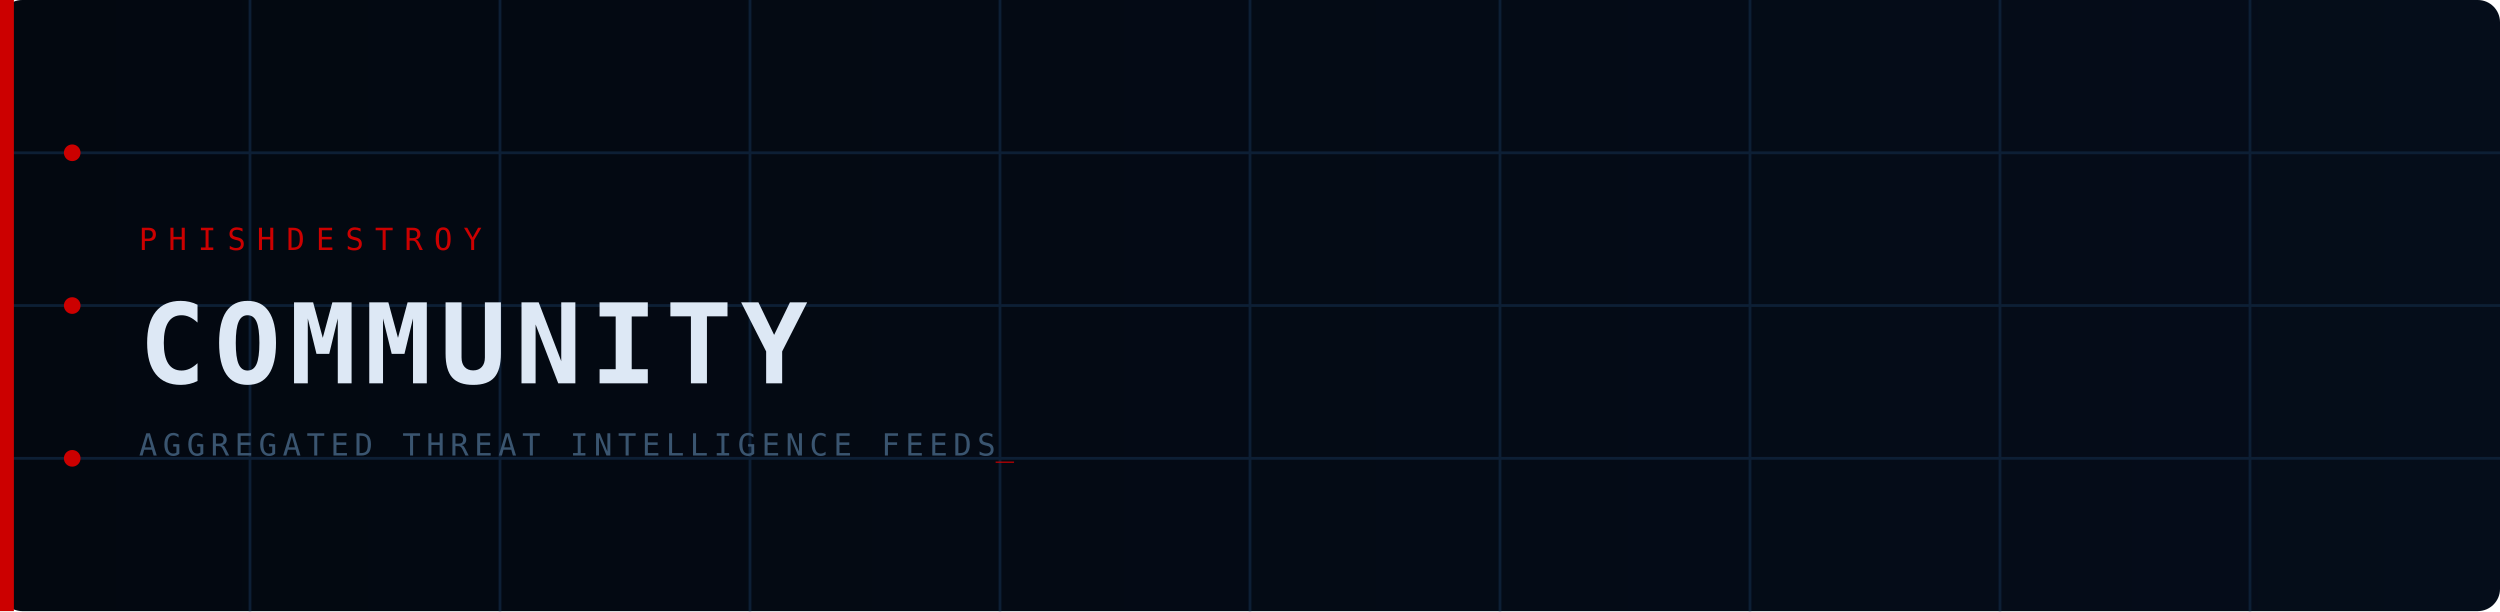
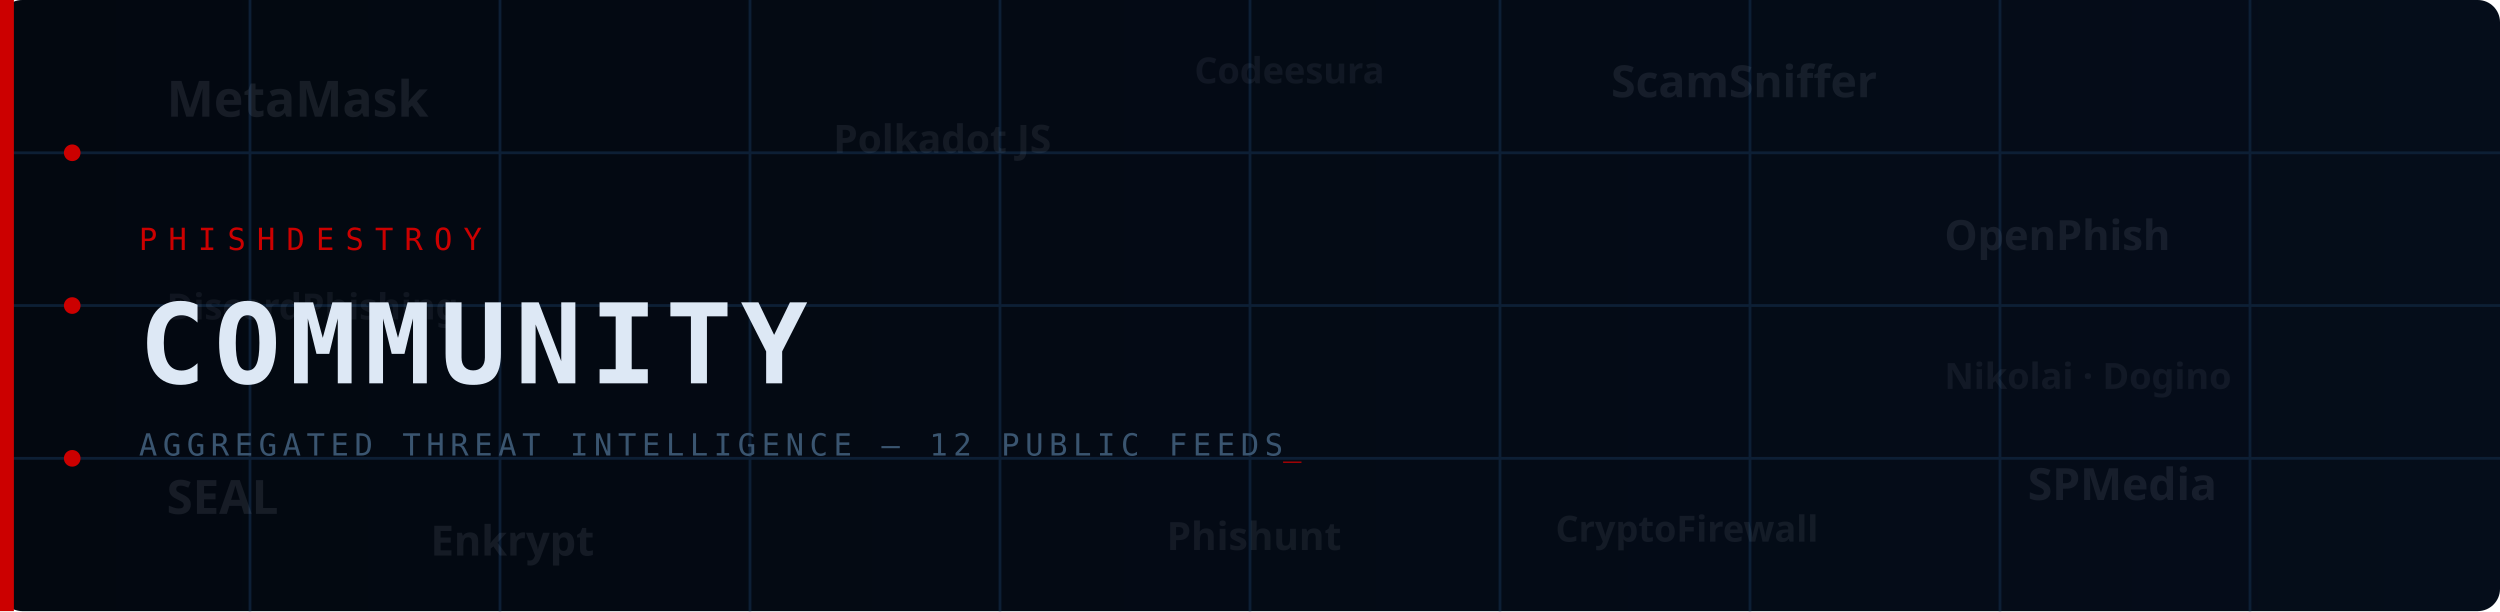
<svg xmlns="http://www.w3.org/2000/svg" viewBox="0 0 900 220" width="900" height="220">
  <defs>
    <style>
      @keyframes fadein {
        from { opacity: 0; transform: translateY(8px); }
        to   { opacity: 1; transform: translateY(0);   }
+       }
+       @keyframes floatin {
+         from { opacity: 0; }
+         to   { opacity: 1; }
      }
      @keyframes pulse {
        0%, 100% { opacity: 1;   }
        50%       { opacity: 0.2; }
      }
      @keyframes blink {
        0%, 100% { opacity: 1; }
        50%       { opacity: 0; }
      }
      @keyframes scanline {
        0%   { transform: translateY(-20px); opacity: 0;   }
        5%   {                               opacity: 0.4; }
        95%  {                               opacity: 0.4; }
        100% { transform: translateY(240px); opacity: 0;   }
      }
      @keyframes arc1 {
        from { stroke-dashoffset: 566; }
        to   { stroke-dashoffset: 0;   }
      }
      @keyframes arc2 {
        from { stroke-dashoffset: 440; }
        to   { stroke-dashoffset: 0;   }
      }
      @keyframes glow {
        0%, 100% { opacity: 1;   }
        50%       { opacity: 0.7; }
      }
+       @keyframes drift {
+         0%, 100% { transform: translateY(0px);  }
+         50%       { transform: translateY(-3px); }
+       }

-       .lbl  { animation: fadein  0.7s ease both 0.10s; }
-       .ttl  { animation: fadein  0.7s ease both 0.30s; }
-       .sub  { animation: fadein  0.7s ease both 0.55s; }
-       .d1   { animation: pulse  2.5s ease-in-out infinite 0.0s; }
-       .d2   { animation: pulse  2.5s ease-in-out infinite 0.8s; }
-       .d3   { animation: pulse  2.5s ease-in-out infinite 1.6s; }
-       .cur  { animation: blink  1.0s step-end   infinite;       }
-       .scan { animation: scanline 4s linear      infinite 1.0s; }
-       .a1   { animation: arc1   2.0s ease-out   both     0.20s; }
-       .a2   { animation: arc2   2.5s ease-out   both     0.50s; }
-       .bar  { animation: glow   3.0s ease-in-out infinite;      }
+       .lbl   { animation: fadein  0.7s ease both 0.10s; }
+       .ttl   { animation: fadein  0.7s ease both 0.30s; }
+       .sub   { animation: fadein  0.7s ease both 0.55s; }
+       .d1    { animation: pulse  2.5s ease-in-out infinite 0.0s; }
+       .d2    { animation: pulse  2.5s ease-in-out infinite 0.8s; }
+       .d3    { animation: pulse  2.5s ease-in-out infinite 1.6s; }
+       .cur   { animation: blink  1.0s step-end   infinite;       }
+       .scan  { animation: scanline 4s linear      infinite 1.0s; }
+       .a1    { animation: arc1   2.0s ease-out   both     0.20s; }
+       .a2    { animation: arc2   2.5s ease-out   both     0.50s; }
+       .bar   { animation: glow   3.0s ease-in-out infinite;      }
+ 
+       .br1  { animation: floatin 1.2s ease both 0.6s;  }
+       .br2  { animation: floatin 1.2s ease both 0.75s; }
+       .br3  { animation: floatin 1.2s ease both 0.9s;  }
+       .br4  { animation: floatin 1.2s ease both 1.05s; }
+       .br5  { animation: floatin 1.2s ease both 1.2s;  }
+       .br6  { animation: floatin 1.2s ease both 1.35s; }
+       .br7  { animation: floatin 1.2s ease both 1.5s;  }
+       .br8  { animation: floatin 1.2s ease both 1.65s; }
+       .br9  { animation: floatin 1.2s ease both 1.8s;  }
+       .br10 { animation: floatin 1.2s ease both 1.95s; }
+       .br11 { animation: floatin 1.2s ease both 2.1s;  }
+       .br12 { animation: floatin 1.2s ease both 2.25s; }
    </style>
    <linearGradient id="bg" x1="0" y1="0" x2="1" y2="0">
      <stop offset="0%" stop-color="#030810" />
      <stop offset="100%" stop-color="#050d1a" />
    </linearGradient>
    <linearGradient id="sg" x1="0" y1="0" x2="0" y2="1">
      <stop offset="0%" stop-color="#fff" stop-opacity="0" />
      <stop offset="50%" stop-color="#fff" stop-opacity="0.04" />
      <stop offset="100%" stop-color="#fff" stop-opacity="0" />
    </linearGradient>
    <clipPath id="cp">
      <rect width="900" height="220" rx="8" />
    </clipPath>
  </defs>
  <rect width="900" height="220" rx="8" fill="url(#bg)" />
  <g clip-path="url(#cp)" stroke="#0d1f35" stroke-width="1">
    <line x1="90" y1="0" x2="90" y2="220" />
    <line x1="180" y1="0" x2="180" y2="220" />
    <line x1="270" y1="0" x2="270" y2="220" />
    <line x1="360" y1="0" x2="360" y2="220" />
    <line x1="450" y1="0" x2="450" y2="220" />
    <line x1="540" y1="0" x2="540" y2="220" />
    <line x1="630" y1="0" x2="630" y2="220" />
    <line x1="720" y1="0" x2="720" y2="220" />
    <line x1="810" y1="0" x2="810" y2="220" />
    <line x1="0" y1="55" x2="900" y2="55" />
    <line x1="0" y1="110" x2="900" y2="110" />
    <line x1="0" y1="165" x2="900" y2="165" />
  </g>
+   <g clip-path="url(#cp)" font-family="sans-serif" font-weight="700" fill="#c8d8ea">
+     <text class="br1" x="60" y="42" font-size="18" opacity="0.10">MetaMask</text>
+     <text class="br2" x="580" y="35" font-size="16" opacity="0.09">ScamSniffer</text>
+     <text class="br3" x="300" y="55" font-size="14" opacity="0.08">Polkadot JS</text>
+     <text class="br4" x="700" y="90" font-size="15" opacity="0.09">OpenPhish</text>
+     <text class="br5" x="60" y="185" font-size="17" opacity="0.10">SEAL</text>
+     <text class="br6" x="730" y="180" font-size="16" opacity="0.09">SPMedia</text>
+     <text class="br7" x="420" y="198" font-size="14" opacity="0.08">Phishunt</text>
+     <text class="br8" x="155" y="200" font-size="15" opacity="0.09">Enkrypt</text>
+     <text class="br9" x="560" y="195" font-size="13" opacity="0.08">CryptoFirewall</text>
+     <text class="br10" x="430" y="30" font-size="13" opacity="0.07">Codeesura</text>
+     <text class="br11" x="60" y="115" font-size="13" opacity="0.07">DiscordPhishing</text>
+     <text class="br12" x="700" y="140" font-size="13" opacity="0.07">Nikolai · Dogino</text>
+   </g>
  <g clip-path="url(#cp)">
    <circle class="a1" cx="870" cy="110" r="90" fill="none" stroke="#CC0000" stroke-opacity="0.22" stroke-width="1.5" stroke-dasharray="566" stroke-dashoffset="566" />
    <circle class="a2" cx="870" cy="110" r="65" fill="none" stroke="#CC0000" stroke-opacity="0.14" stroke-width="1" stroke-dasharray="440" stroke-dashoffset="440" />
  </g>
  <rect class="scan" x="0" y="-20" width="900" height="20" fill="url(#sg)" clip-path="url(#cp)" />
  <rect class="bar" x="0" y="0" width="5" height="220" fill="#CC0000" />
  <circle class="d1" cx="26" cy="55" r="3" fill="#CC0000" />
  <circle class="d2" cx="26" cy="110" r="3" fill="#CC0000" />
  <circle class="d3" cx="26" cy="165" r="3" fill="#CC0000" />
  <text class="lbl" x="50" y="90" font-family="monospace" font-size="11" fill="#CC0000" letter-spacing="4">PHISHDESTROY</text>
  <text class="ttl" x="50" y="138" font-family="monospace" font-size="40" font-weight="bold" fill="#dde8f5" letter-spacing="3">COMMUNITY</text>
-   <text class="sub" x="50" y="164" font-family="monospace" font-size="11" fill="#3a5570" letter-spacing="2">AGGREGATED THREAT INTELLIGENCE FEEDS<tspan class="cur" fill="#CC0000">_</tspan>
+   <text class="sub" x="50" y="164" font-family="monospace" font-size="11" fill="#3a5570" letter-spacing="2">AGGREGATED THREAT INTELLIGENCE — 12 PUBLIC FEEDS<tspan class="cur" fill="#CC0000">_</tspan>
  </text>
</svg>
